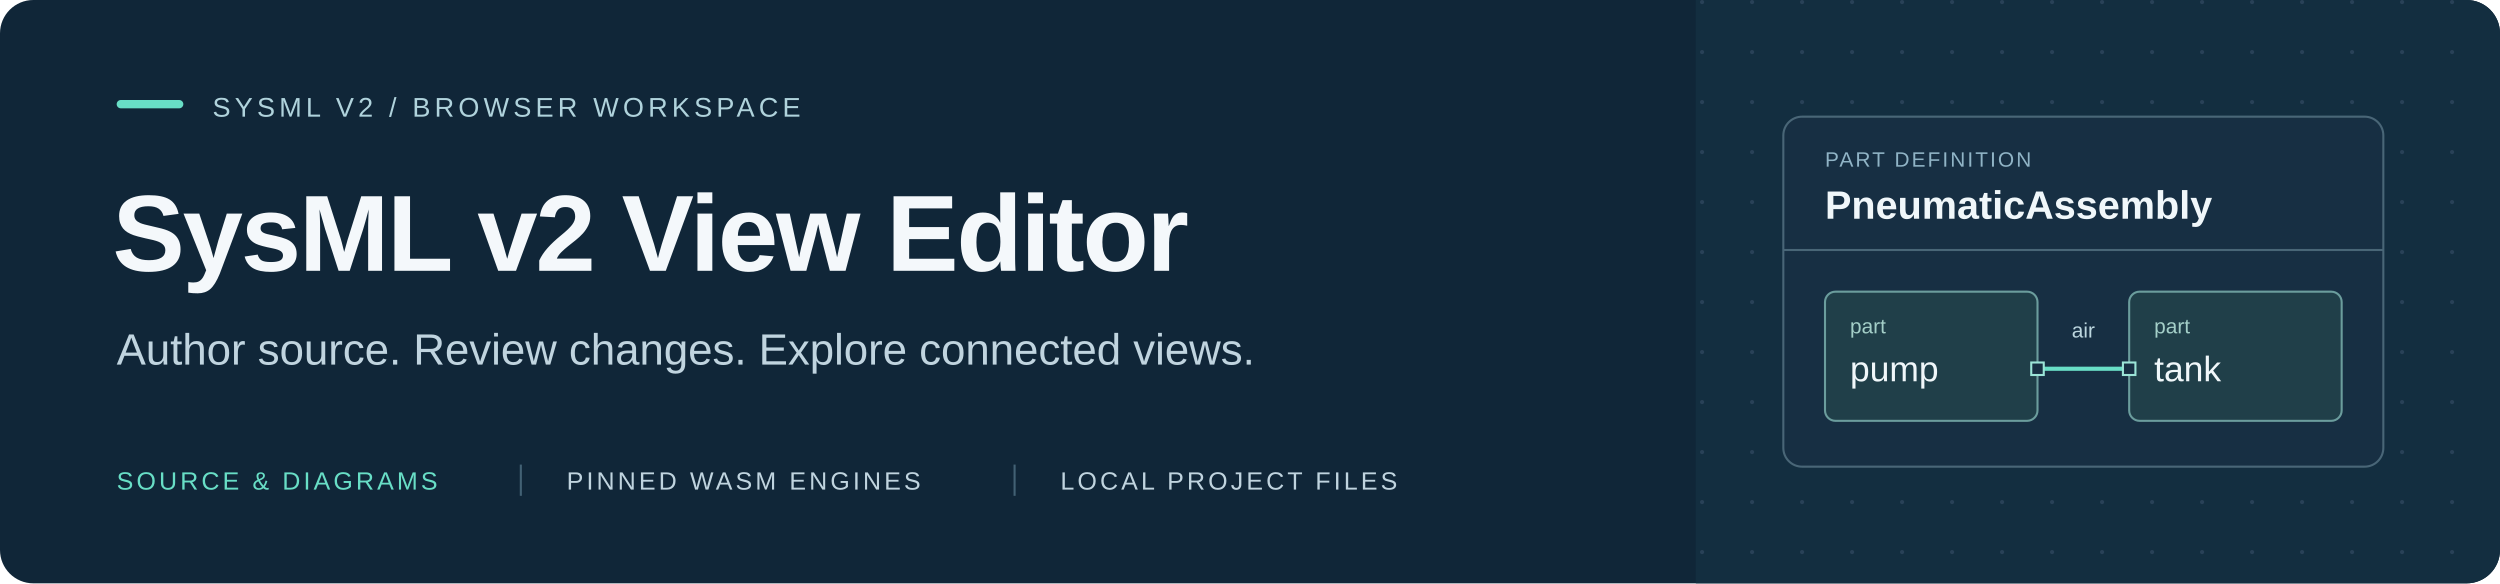
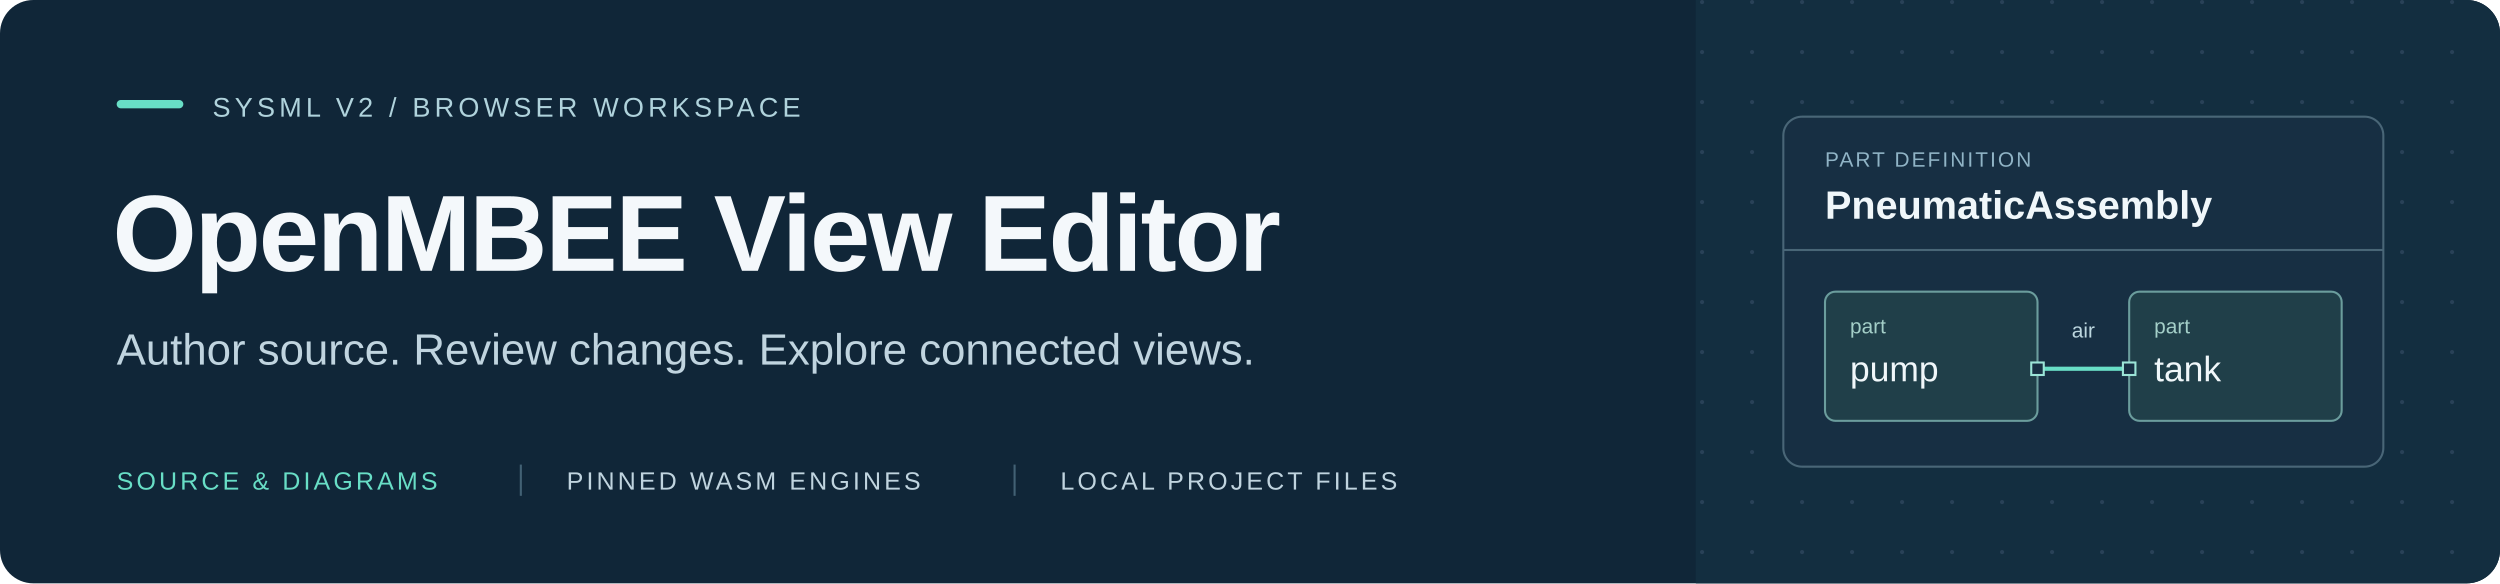
<svg xmlns="http://www.w3.org/2000/svg" width="1200" height="280" viewBox="0 0 1200 280" role="img" aria-labelledby="title description">
  <defs>
    <pattern id="grid" width="24" height="24" patternUnits="userSpaceOnUse">
      <circle cx="1" cy="1" r="1" fill="#284157" />
    </pattern>
  </defs>
  <rect width="1200" height="280" rx="16" fill="#102638" />
  <path d="M814 0h370a16 16 0 0 1 16 16v248a16 16 0 0 1-16 16H814Z" fill="#132e40" />
  <path d="M814 0h370a16 16 0 0 1 16 16v248a16 16 0 0 1-16 16H814Z" fill="url(#grid)" />
  <rect x="56" y="48" width="32" height="4" rx="2" fill="#68dec6" />
  <g font-family="Arial, Helvetica, sans-serif">
    <text x="102" y="56" fill="#b0d3dc" font-size="13" letter-spacing="2">SYSML V2 / BROWSER WORKSPACE</text>
-     <text x="54" y="130" fill="#f4f8fb" font-size="52" font-weight="700" letter-spacing="-1">SysML v2 View Editor</text>
+     <text x="54" y="130" fill="#f4f8fb" font-size="52" font-weight="700" letter-spacing="-1">OpenMBEE View Editor</text>
    <text x="56" y="175" fill="#c0d4df" font-size="21">Author source. Review changes. Explore connected views.</text>
    <text x="56" y="235" fill="#68dec6" font-size="12" letter-spacing="1.5">SOURCE &amp; DIAGRAMS</text>
    <path d="M250 223v15M487 223v15" stroke="#426174" />
    <text x="272" y="235" fill="#c0d4df" font-size="12" letter-spacing="1.5">PINNED WASM ENGINES</text>
    <text x="509" y="235" fill="#c0d4df" font-size="12" letter-spacing="1.5">LOCAL PROJECT FILES</text>
    <rect x="856" y="56" width="288" height="168" rx="9" fill="#172f43" stroke="#496677" />
    <text x="876" y="80" fill="#90b4c6" font-size="10" letter-spacing="1">PART DEFINITION</text>
    <text x="876" y="105" fill="#f0f7fa" font-size="19" font-weight="600">PneumaticAssembly</text>
    <path d="M856 120h288" stroke="#496677" />
    <rect x="876" y="140" width="102" height="62" rx="5" fill="#203f49" stroke="#6b9d9d" />
    <rect x="1022" y="140" width="102" height="62" rx="5" fill="#203f49" stroke="#6b9d9d" />
    <text x="888" y="160" fill="#a4cfc8" font-size="10">part</text>
    <text x="888" y="183" fill="#f0f7fa" font-size="17">pump</text>
    <text x="1034" y="160" fill="#a4cfc8" font-size="10">part</text>
    <text x="1034" y="183" fill="#f0f7fa" font-size="17">tank</text>
    <path d="M978 177h44" stroke="#68dec6" stroke-width="2" />
    <rect x="975" y="174" width="6" height="6" fill="#172f43" stroke="#9be4d7" />
    <rect x="1019" y="174" width="6" height="6" fill="#172f43" stroke="#9be4d7" />
    <text x="1000" y="162" text-anchor="middle" fill="#bdd7df" font-size="10">air</text>
  </g>
</svg>
